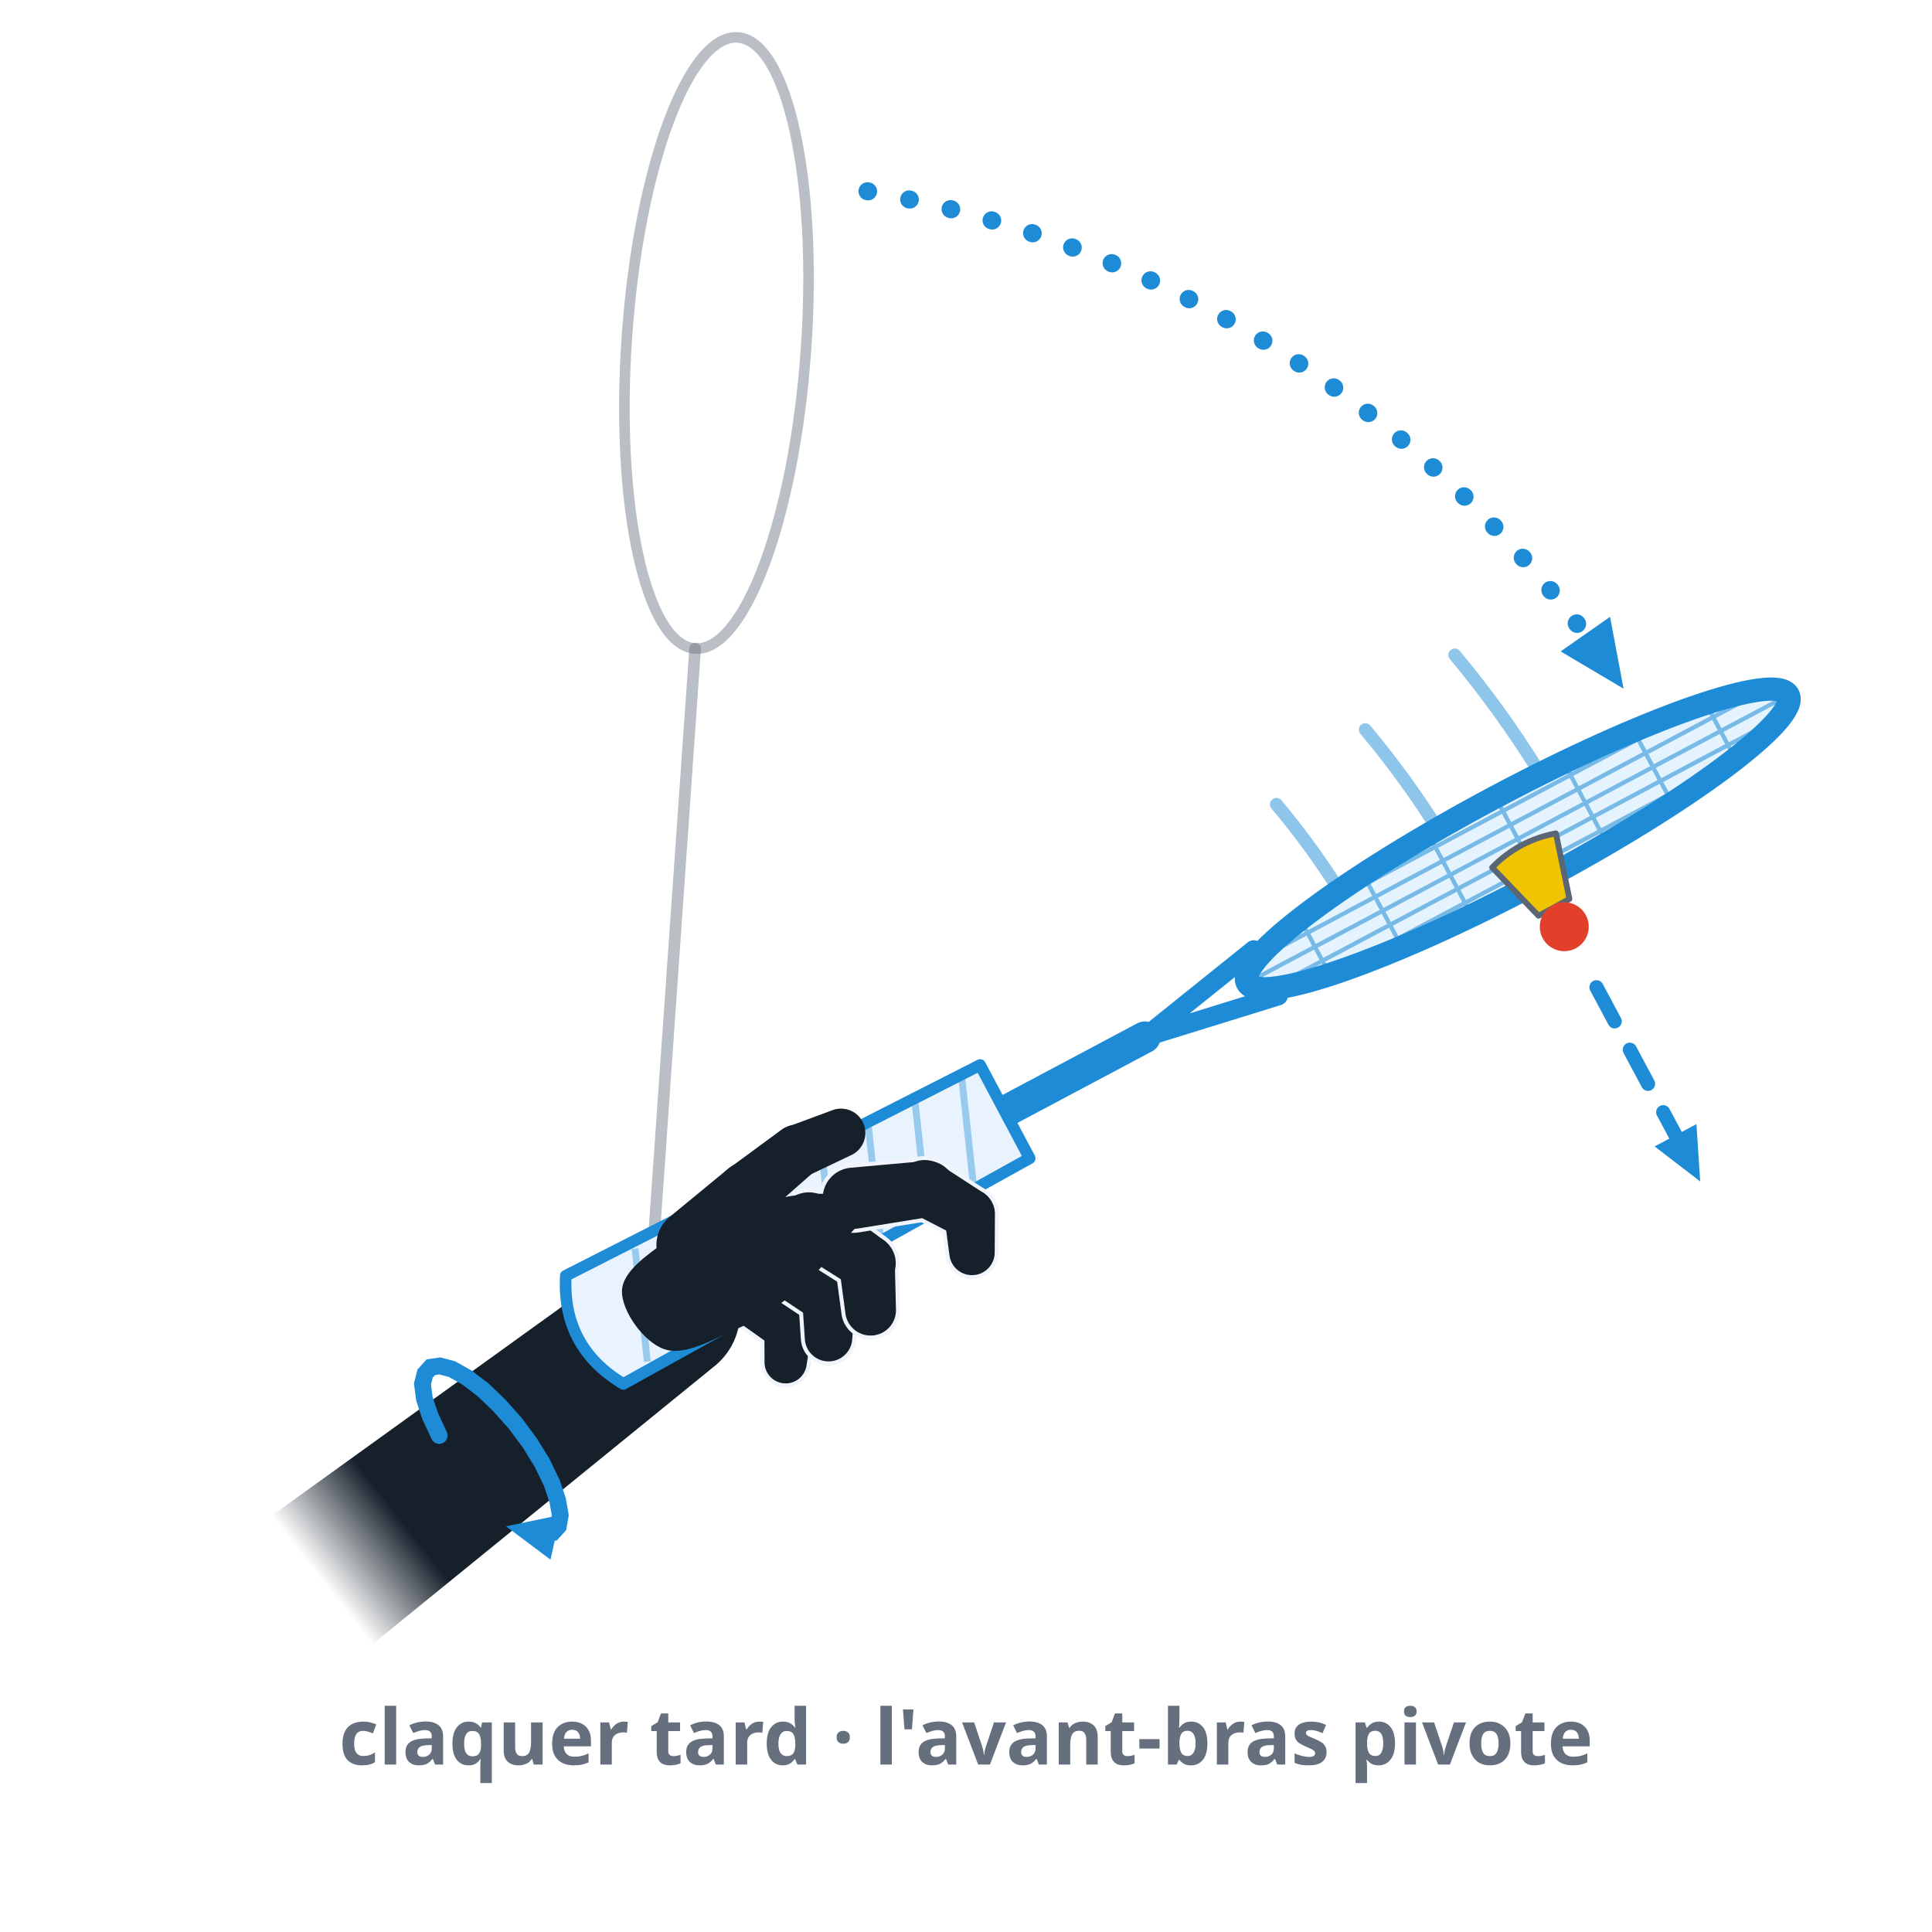
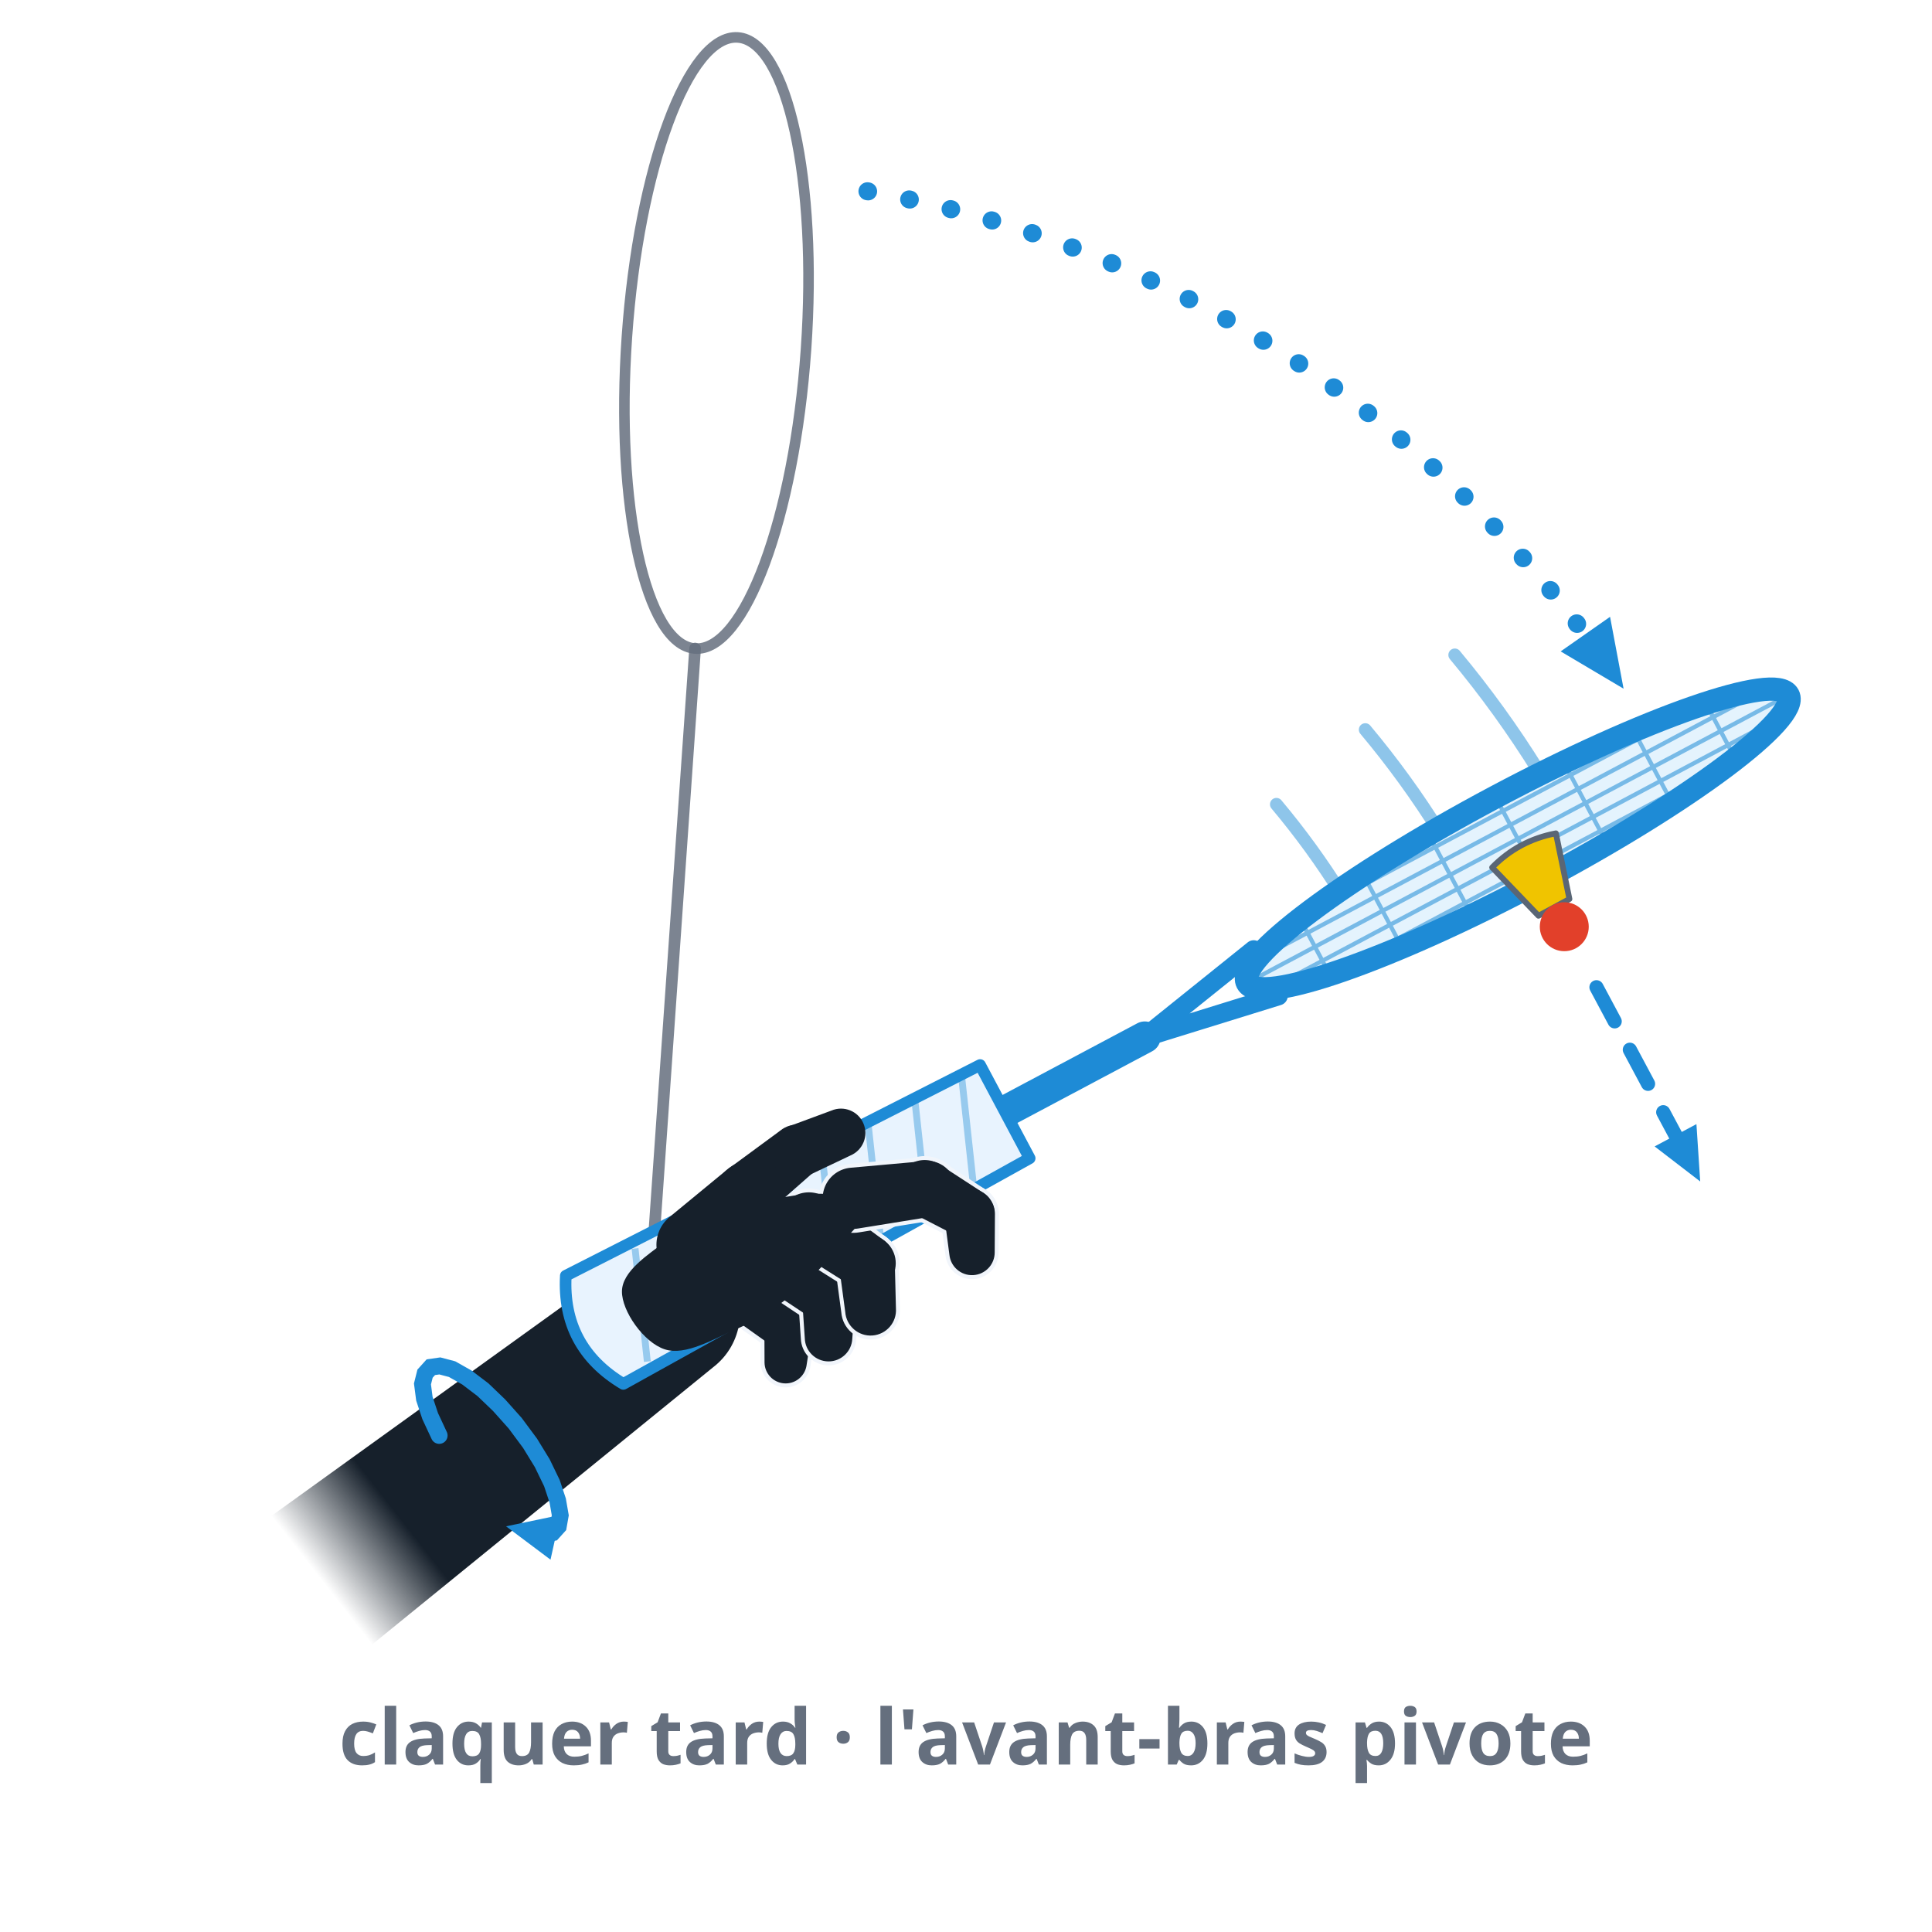
<svg xmlns="http://www.w3.org/2000/svg" viewBox="0 0 300 300" role="img" data-quelle="figuren" aria-label="Le coup de poignet en gros plan : en pâle, la préparation, poignet cassé vers l'arrière ; en plein, l'impact. L'avant-bras a pivoté, le poignet a claqué vers l'avant, et le speeder part.">
  <style>
    .s-k{fill:var(--tinte,#16202b)}
    .s-rf{fill:var(--primaer,#38a4f1);opacity:.14}
    .s-rs{fill:none;stroke:var(--primaer-dunkel,#1e8bd6);stroke-width:.8;opacity:.55}
-     .s-gr{fill:none;stroke:var(--tinte-3,#656f7e);stroke-width:2;opacity:.45}
-     .s-gsch{fill:none;stroke:var(--tinte-3,#656f7e);stroke-width:2.2;opacity:.45;stroke-linecap:round}
+     .s-zr{fill:none;stroke:var(--tinte-3,#656f7e);stroke-width:2;opacity:.85}
+     .s-zsch{fill:none;stroke:var(--tinte-3,#656f7e);stroke-width:2.2;opacity:.85;stroke-linecap:round}
    .s-korb{fill:var(--speeder-korb,#f0c400);stroke:var(--tinte-2,#5a6675);stroke-width:.9;stroke-linejoin:round}
    .s-kappe{fill:var(--speeder-kappe,#e2402a)}
    .s-bahn{fill:none;stroke:var(--primaer-dunkel,#1e8bd6);stroke-width:2.8;stroke-dasharray:.1 6.5;stroke-linecap:round}
    .s-bahn2{fill:none;stroke:var(--primaer-dunkel,#1e8bd6);stroke-width:2.2;stroke-dasharray:6 5;stroke-linecap:round}
    .s-mk{fill:var(--primaer-dunkel,#1e8bd6)}
    .s-griff{fill:var(--primaer-weich,#e8f3fe);stroke:var(--primaer-dunkel,#1e8bd6);stroke-width:2.2;stroke-linejoin:round}
    .s-band{fill:none;stroke:var(--primaer-dunkel,#1e8bd6);stroke-width:1.3;opacity:.4}
    .s-rr2{fill:none;stroke:var(--primaer-dunkel,#1e8bd6);stroke-width:4.4}
    .s-rh2{fill:none;stroke:var(--primaer-dunkel,#1e8bd6);stroke-width:3.6;stroke-linecap:round;stroke-linejoin:round}
    .s-rsch2{fill:none;stroke:var(--primaer-dunkel,#1e8bd6);stroke-width:6;stroke-linecap:round}
    .s-rot{fill:none;stroke:var(--primaer-dunkel,#1e8bd6);stroke-width:2.6;stroke-linecap:round}
    .s-x3{fill:var(--flaeche-2,#f1f5fb);stroke:var(--flaeche-2,#f1f5fb);stroke-width:1.5;stroke-linejoin:round}
    .s-tempo{fill:none;stroke:var(--primaer-dunkel,#1e8bd6);stroke-width:2;stroke-linecap:round;opacity:.5}
    .s-ag0{stop-color:var(--tinte,#16202b);stop-opacity:1}
    .s-ag1{stop-color:var(--tinte,#16202b);stop-opacity:0}
    .st{fill:var(--tinte-3,#656f7e);font:600 12px/1 system-ui,sans-serif;text-anchor:middle}
  </style>
  <defs>
    <linearGradient id="u009" gradientUnits="userSpaceOnUse" x1="-92" y1="11" x2="-126" y2="17">
      <stop offset="0" class="s-ag0" />
      <stop offset="0.45" class="s-ag0" />
      <stop offset="1" class="s-ag1" />
    </linearGradient>
    <marker id="p009" viewBox="0 0 10 10" markerWidth="4.4" markerHeight="4.4" refX="5" refY="5" orient="auto">
      <path d="M1,1.2 L9.4,5 L1,8.8 Z" class="s-mk" />
    </marker>
    <marker id="p009b" viewBox="0 0 10 10" markerWidth="3.6" markerHeight="3.6" refX="5" refY="5" orient="auto">
      <path d="M1,1.2 L9.4,5 L1,8.8 Z" class="s-mk" />
    </marker>
  </defs>
  <g transform="translate(104 204) rotate(-86) scale(0.82) translate(44 -4)">
-     <path class="s-gsch" d="M-58,0 L82,0" />
-     <ellipse class="s-gr" cx="140" cy="0" rx="58" ry="17" />
+     <path class="s-zsch" d="M-58,0 L82,0" />
+     <ellipse class="s-zr" cx="140" cy="0" rx="58" ry="17" />
  </g>
  <path class="s-bahn" d="M134.7,29.7 A177,177 0 0 1 249,102.5" marker-end="url(#p009)" />
  <path class="s-tempo" d="M225.9,101.7 A159.1,159.1 0 0 1 238.9,119.7M212,113.3 A141,141 0 0 1 223.6,129.3M198.2,124.9 A123,123 0 0 1 208.3,138.8" />
  <g transform="translate(104 204) rotate(-28) scale(0.82) translate(44 -4)">
    <path fill="url(#u009)" d="M-45.8,-8.9L-130.1,2.6A15.5,15.5 0 1 0 -125,33.2L-41.5,16.8A13,13 0 0 0 -45.8,-8.9Z" />
    <ellipse class="s-rf" cx="140" cy="0" rx="58" ry="9" />
    <path class="s-rs" d="M98.5,-6L181.5,-6M87.5,-3L192.5,-3M84.3,0L195.7,0M87.5,3L192.5,3M98.5,6L181.5,6M96.5,-5.6L96.5,5.6M111,-7.3L111,7.3M125.5,-8.2L125.5,8.2M140,-8.5L140,8.5M154.5,-8.2L154.5,8.2M169,-7.3L169,7.3M183.5,-5.6L183.5,5.6" />
    <ellipse class="s-rr2" cx="140" cy="0" rx="58" ry="9" />
    <path class="s-rh2" d="M60,0 L86,-4.95 M60,0 L86,4.95" />
    <path class="s-rsch2" d="M30,0 L60,0" />
    <path class="s-griff" d="M-58,-11.6 L30,-10 L30,10 L-58,11.6 Q-65,0 -58,-11.6Z" />
    <path class="s-band" d="M-52,10L-44,-10M-42,10L-34,-10M-32,10L-24,-10M-22,10L-14,-10M-12,10L-4,-10M-2,10L6,-10M8,10L16,-10M18,10L26,-10" />
    <g class="s-x3">
      <path d="M-33.4,11.2L-29.5,19A4.5,4.5 0 0 0 -21.3,15.4L-24.4,7.2A4.9,4.9 0 1 0 -33.4,11.2Z" />
      <path d="M-29.5,14.9L-32.5,20.6A4,4 0 0 0 -25.8,24.9L-21.9,19.7A4.5,4.5 0 1 0 -29.5,14.9Z" />
    </g>
    <g class="s-k">
      <path d="M-33.4,11.2L-29.5,19A4.5,4.5 0 0 0 -21.3,15.4L-24.4,7.2A4.9,4.9 0 1 0 -33.4,11.2Z" />
      <path d="M-29.5,14.9L-32.5,20.6A4,4 0 0 0 -25.8,24.9L-21.9,19.7A4.5,4.5 0 1 0 -29.5,14.9Z" />
    </g>
    <g class="s-x3">
      <path d="M-25.7,8.1L-20.4,17.9A5,5 0 0 0 -11.5,13.4L-16.1,3.3A5.4,5.4 0 1 0 -25.7,8.1Z" />
      <path d="M-20.6,13.4L-23.6,20.1A4.5,4.5 0 0 0 -15.7,24.4L-11.8,18.2A5,5 0 1 0 -20.6,13.4Z" />
    </g>
    <g class="s-k">
      <path d="M-25.7,8.1L-20.4,17.9A5,5 0 0 0 -11.5,13.4L-16.1,3.3A5.4,5.4 0 1 0 -25.7,8.1Z" />
      <path d="M-20.6,13.4L-23.6,20.1A4.5,4.5 0 0 0 -15.7,24.4L-11.8,18.2A5,5 0 1 0 -20.6,13.4Z" />
    </g>
    <g class="s-x3">
      <path d="M-17.5,4.4L-11.1,15.6A5.3,5.3 0 0 0 -1.7,10.7L-7.3,-1A5.8,5.8 0 1 0 -17.5,4.4Z" />
      <path d="M-11.5,11.2L-14.5,19.3A4.8,4.8 0 0 0 -5.7,23.2L-1.8,15.4A5.3,5.3 0 1 0 -11.5,11.2Z" />
    </g>
    <g class="s-k">
      <path d="M-17.5,4.4L-11.1,15.6A5.3,5.3 0 0 0 -1.7,10.7L-7.3,-1A5.8,5.8 0 1 0 -17.5,4.4Z" />
      <path d="M-11.5,11.2L-14.5,19.3A4.8,4.8 0 0 0 -5.7,23.2L-1.8,15.4A5.3,5.3 0 1 0 -11.5,11.2Z" />
    </g>
    <g class="s-x3">
      <path d="M-4.9,6.5L8.3,11A5.3,5.3 0 0 0 12.1,1.1L-0.7,-4.3A5.8,5.8 0 1 0 -4.9,6.5Z" />
      <path d="M5.7,9L11.1,16.8A4.8,4.8 0 0 0 19.2,11.7L14.6,3.4A5.3,5.3 0 1 0 5.7,9Z" />
      <path d="M10.5,12.3L8,19A4.3,4.3 0 0 0 15.8,22.6L19.2,16.3A4.8,4.8 0 1 0 10.5,12.3Z" />
    </g>
    <g class="s-k">
      <path d="M-4.9,6.5L8.3,11A5.3,5.3 0 0 0 12.1,1.1L-0.7,-4.3A5.8,5.8 0 1 0 -4.9,6.5Z" />
      <path d="M5.7,9L11.1,16.8A4.8,4.8 0 0 0 19.2,11.7L14.6,3.4A5.3,5.3 0 1 0 5.7,9Z" />
      <path d="M10.5,12.3L8,19A4.3,4.3 0 0 0 15.8,22.6L19.2,16.3A4.8,4.8 0 1 0 10.5,12.3Z" />
    </g>
    <g class="s-k">
      <path d="M-50,-4C-48.2,-7.3 -42.6,-7.8 -38,-8.5C-33.4,-9.2 -29.2,-8.5 -25,-8C-20.8,-7.4 -18.3,-6.6 -15,-5.5C-11.7,-4.4 -9.6,-3.6 -7,-2C-4.4,-0.3 -0.6,1.8 -1,3.5C-1.4,5.2 -5.3,6 -9,7.5C-12.7,9 -16.4,10.6 -21,11.5C-25.6,12.4 -29,12.9 -34,12.5C-38.9,12.1 -45.1,12.5 -48,9.5C-50.9,6.5 -51.8,-0.7 -50,-4Z" />
      <path d="M-31.6,0.8L-18,-4.4A5.6,5.6 0 0 0 -21.1,-15.1L-35.4,-12.2A6.8,6.8 0 1 0 -31.6,0.8Z" />
      <path d="M-18.7,-4.2L-7.3,-6.9A5,5 0 0 0 -9.2,-16.8L-20.8,-15.1A5.6,5.6 0 1 0 -18.7,-4.2Z" />
      <path d="M-8.7,-6.8L0.3,-6.4A4.6,4.6 0 0 0 1.1,-15.6L-7.8,-16.8A5,5 0 1 0 -8.7,-6.8Z" />
    </g>
  </g>
  <path class="s-rot" d="M68.2,222.9L66.8,219.9L65.9,217.2L65.6,214.9L66,213.3L66.9,212.3L68.3,212.1L70.2,212.6L72.5,213.9L75,215.8L77.5,218.2L80,221L82.3,224.1L84.2,227.2L85.7,230.3L86.6,233L87,235.3L86.7,237L85.8,238L84.4,238.3L82.6,237.9" marker-end="url(#p009b)" />
  <path class="s-bahn2" d="M247.9,153.3L262,179.7" marker-end="url(#p009)" />
  <path class="s-korb" d="M238.9,142.2L231.7,134.7Q235.8,130.5 241.6,129.4L243.7,139.6Z" />
  <path class="s-kappe" d="M239.1,143.9a3.8,3.8 0 1 0 7.6,0a3.8,3.8 0 1 0 -7.6,0Z" />
  <text class="st" x="150" y="274">claquer tard · l'avant-bras pivote</text>
</svg>
